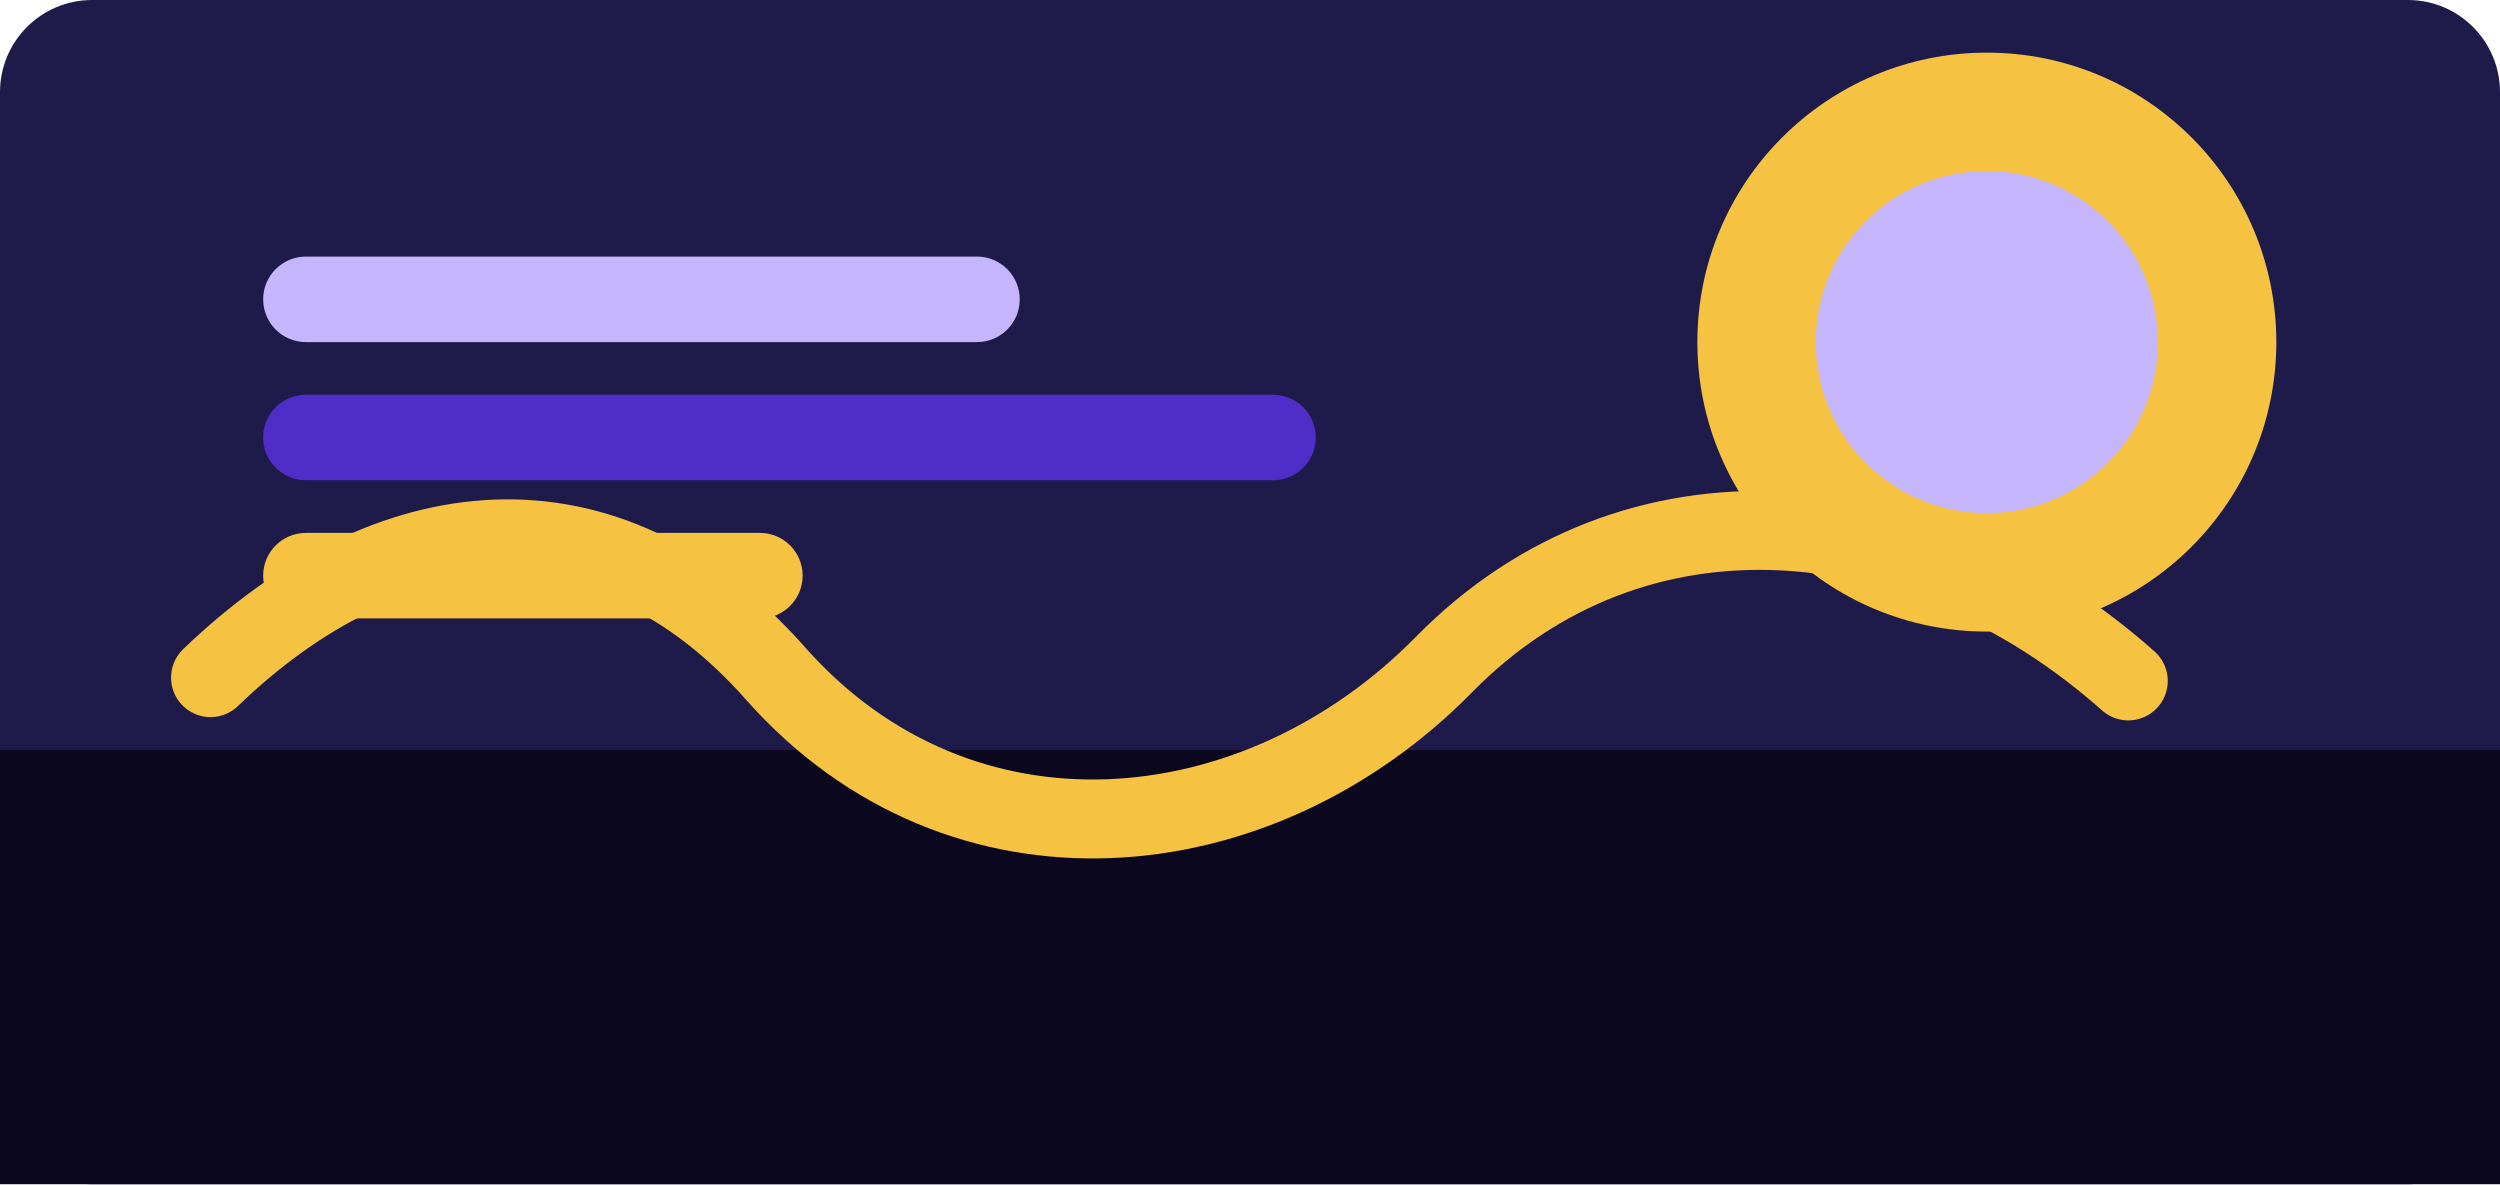
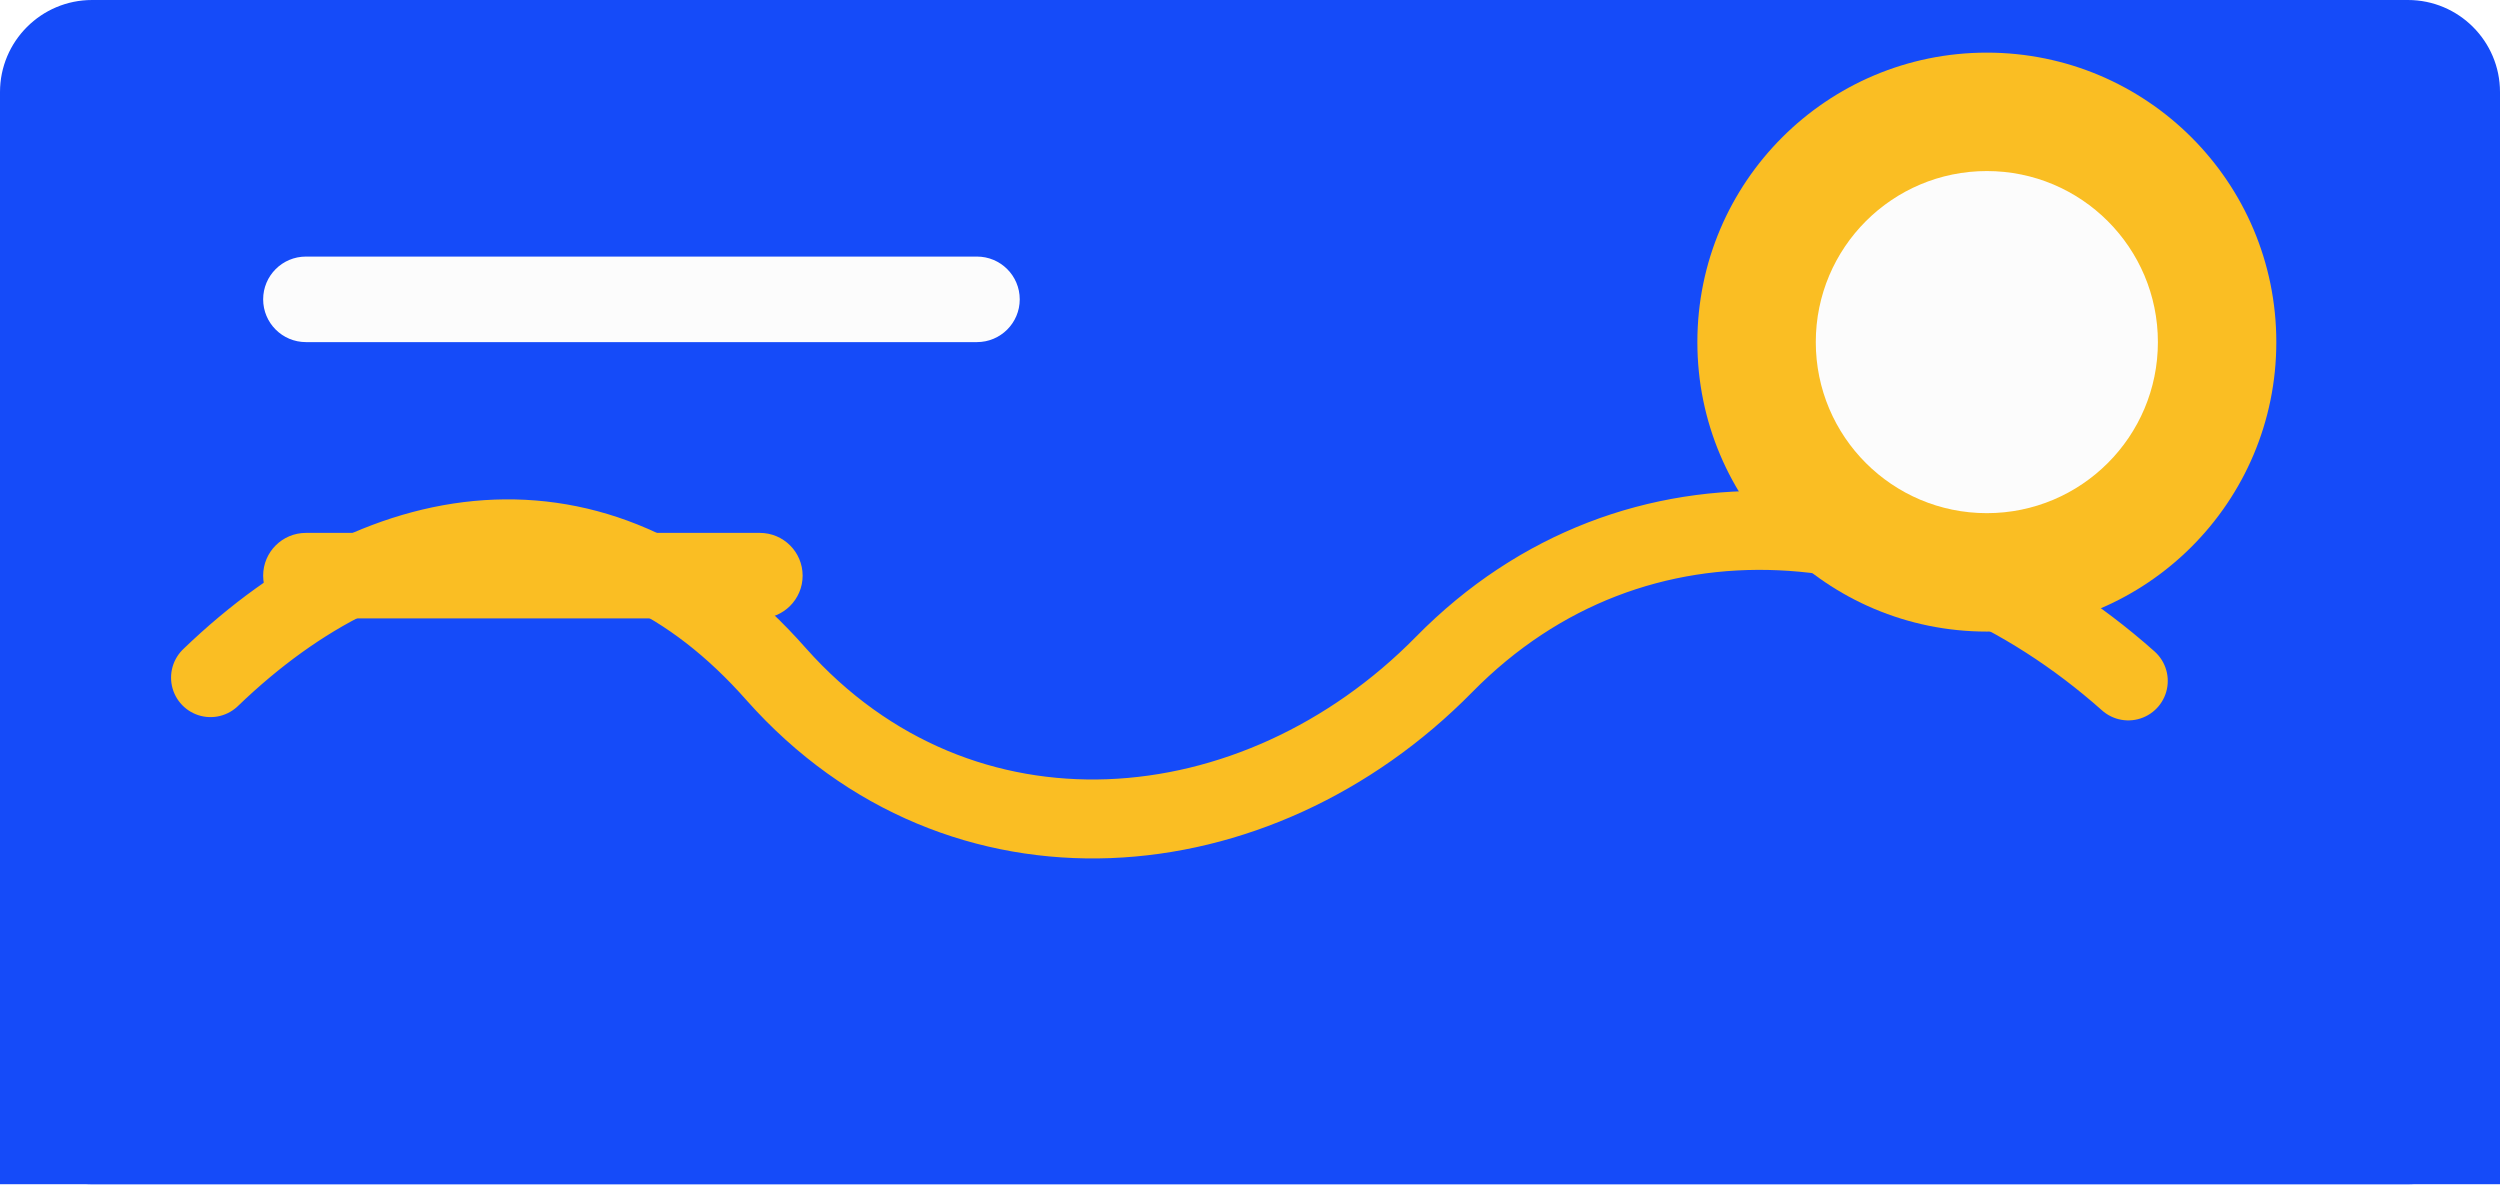
<svg xmlns="http://www.w3.org/2000/svg" width="760" height="360" viewBox="0 0 760 360" fill="none">
-   <rect width="760" height="360" rx="28" fill="#1E1B4B" />
-   <rect x="0" y="228" width="760" height="132" fill="#0B071E" />
-   <circle cx="604" cy="104" r="88" fill="#F5C242" />
-   <circle cx="604" cy="104" r="52" fill="#C4B5FD" />
-   <path d="M64 206C118 154 184 146 236 205C292 268 382 260 439 202C497 143 584 151 647 207" stroke="#F5C242" stroke-width="24" stroke-linecap="round" />
-   <rect x="80" y="78" width="230" height="26" rx="13" fill="#C4B5FD" />
-   <rect x="80" y="120" width="320" height="26" rx="13" fill="#4F2DC9" />
-   <rect x="80" y="162" width="164" height="26" rx="13" fill="#F5C242" />
+   <rect width="760" height="360" rx="28" fill="#154bf9" />
+   <rect x="0" y="228" width="760" height="132" fill="#154bf9" />
+   <circle cx="604" cy="104" r="88" fill="#fabe23" />
+   <circle cx="604" cy="104" r="52" fill="#fcfcfc" />
+   <path d="M64 206C118 154 184 146 236 205C292 268 382 260 439 202C497 143 584 151 647 207" stroke="#fabe23" stroke-width="24" stroke-linecap="round" />
+   <rect x="80" y="78" width="230" height="26" rx="13" fill="#fcfcfc" />
+   <rect x="80" y="120" width="320" height="26" rx="13" fill="#154bf9" />
+   <rect x="80" y="162" width="164" height="26" rx="13" fill="#fabe23" />
</svg>
